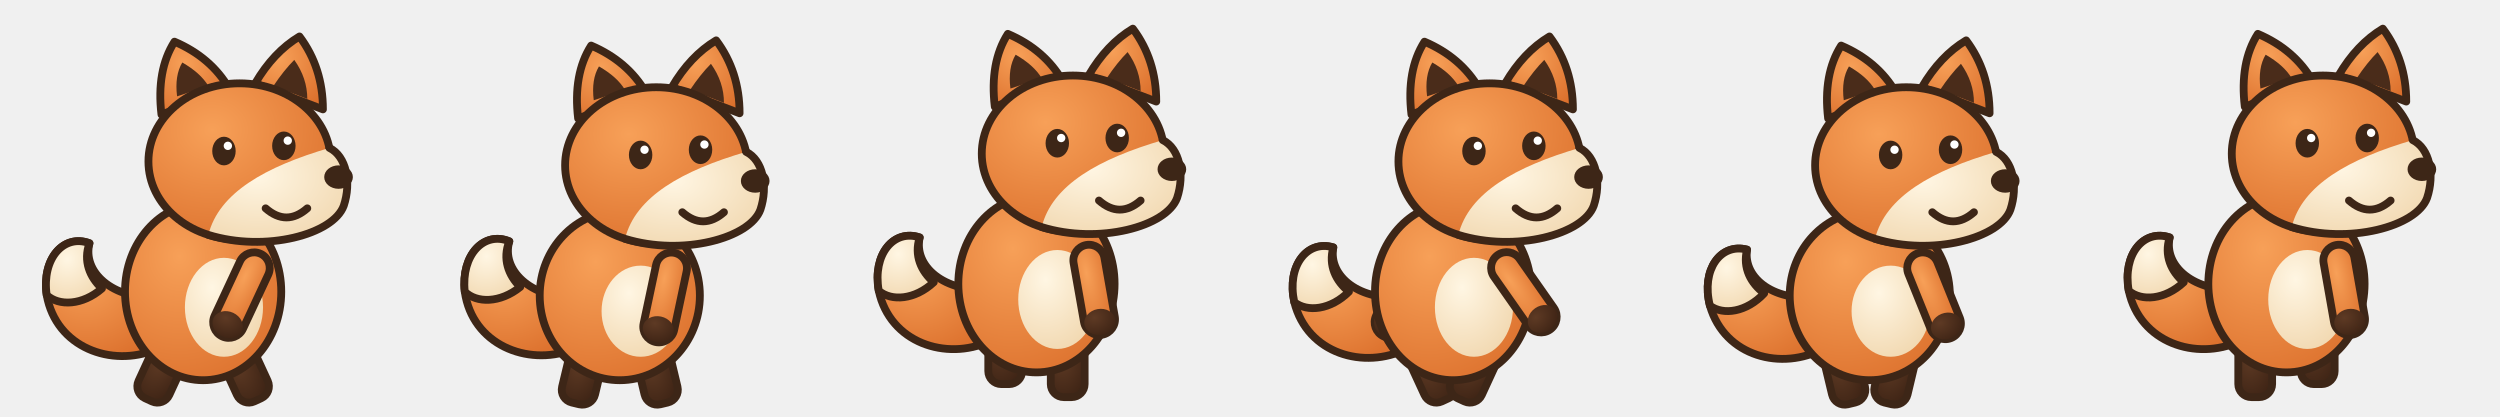
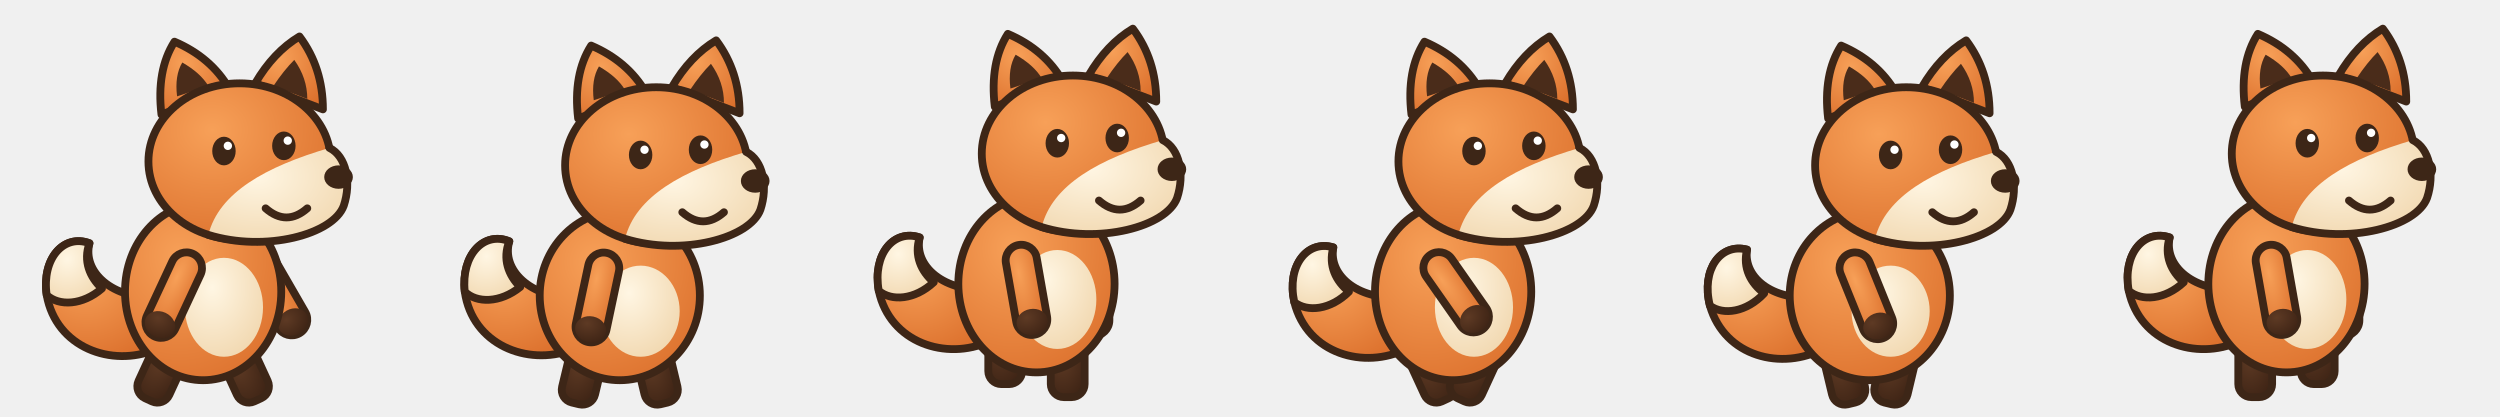
<svg xmlns="http://www.w3.org/2000/svg" width="960" height="160" viewBox="0 0 960 160">
  <defs>
    <radialGradient id="fur" cx="0.35" cy="0.3" r="0.9">
      <stop offset="0" stop-color="#F7A058" />
      <stop offset="1" stop-color="#D96B28" />
    </radialGradient>
    <radialGradient id="cream" cx="0.35" cy="0.3" r="0.9">
      <stop offset="0" stop-color="#FFF6E3" />
      <stop offset="1" stop-color="#EFD3A8" />
    </radialGradient>
    <radialGradient id="dark" cx="0.35" cy="0.3" r="0.9">
      <stop offset="0" stop-color="#5E3A24" />
      <stop offset="1" stop-color="#3A2113" />
    </radialGradient>
    <radialGradient id="tomato" cx="0.35" cy="0.3" r="0.9">
      <stop offset="0" stop-color="#F26B55" />
      <stop offset="1" stop-color="#C92F22" />
    </radialGradient>
  </defs>
  <g transform="translate(0 0)">
    <g transform="translate(0 -0.0) rotate(0.0 80.0 157.0)" stroke="#3D2617" stroke-width="3" stroke-linejoin="round" stroke-linecap="round">
      <g transform="rotate(4.0 56 128)">
        <path d="M60 134 C44 142 22 136 17 116 C14 102 22 92 32 95 C30 106 42 116 60 114 Z" fill="url(#fur)" />
        <path d="M17 116 C14 102 22 92 32 95 C30 102 33 108 38 112 C31 119 22 120 17 116 Z" fill="url(#cream)" />
      </g>
      <g transform="translate(0 -0.0) rotate(24.75 66.0 134.0)">
        <rect x="59.5" y="134.0" width="13" height="21.5" rx="5" fill="url(#dark)" />
      </g>
      <g transform="translate(0 -0.0) rotate(-24.75 90.0 134.0)">
        <rect x="83.5" y="134.0" width="13" height="21.5" rx="5" fill="url(#dark)" />
      </g>
-       <g transform="rotate(-30.0 64.0 102.0)">
-         <rect x="58.0" y="97.0" width="12" height="35.0" rx="6" fill="url(#fur)" />
-         <ellipse cx="64.0" cy="127.0" rx="6" ry="5" fill="url(#dark)" stroke="none" />
-       </g>
-       <ellipse cx="78" cy="112.0" rx="30.0" ry="34.0" fill="url(#fur)" />
-       <ellipse cx="86" cy="118.0" rx="15" ry="19.0" fill="url(#cream)" stroke="none" />
-       <g transform="translate(0 0.0) rotate(0.0 84 90)">
-         <path d="M62 44 Q60 27 67 16 Q81 22 88 34 Z" fill="url(#fur)" />
-         <path d="M68 37 Q67 29 70 24 Q77 28 80 33 Z" fill="#4A2C1A" stroke="none" />
-         <path d="M98 32 Q105 20 115 14 Q124 26 124 42 Z" fill="url(#fur)" />
-         <path d="M105 33 Q109 27 113 23 Q118 30 118 38 Z" fill="#4A2C1A" stroke="none" />
-         <ellipse cx="92" cy="62" rx="35" ry="30" fill="url(#fur)" />
-         <path d="M126.5 56.8 C133 60 135 70 132 79 C128 90 102 97 80 90.2 C84 74 102 64 126.5 56.8 Z" fill="url(#cream)" stroke="none" />
-         <path d="M126.5 56.8 C133 60 135 70 132 79 C128 90 102 97 80 90.2" fill="none" />
-         <ellipse cx="130" cy="68" rx="5.5" ry="4.5" fill="#3D2617" stroke="none" />
-         <ellipse cx="86.0" cy="58.0" rx="4.5" ry="5.5" fill="#3D2617" stroke="none" />
-         <circle cx="87.5" cy="56.0" r="1.6" fill="#FFFFFF" stroke="none" />
-         <ellipse cx="109.0" cy="56.0" rx="4.5" ry="5.5" fill="#3D2617" stroke="none" />
-         <circle cx="110.5" cy="54.0" r="1.6" fill="#FFFFFF" stroke="none" />
-         <path d="M102 80 q8 7 16 0" fill="none" />
-       </g>
-       <g transform="rotate(25.0 98.0 102.0)">
-         <rect x="92.0" y="97.0" width="12" height="35.0" rx="6" fill="url(#fur)" />
-         <ellipse cx="98.0" cy="127.0" rx="6" ry="5" fill="url(#dark)" stroke="none" />
+       <g transform="rotate(-30.0 100.0 102.0)">
+         <rect x="94.0" y="97.0" width="12" height="35.0" rx="6" fill="url(#fur)" />
+         <ellipse cx="100.0" cy="127.0" rx="6" ry="5" fill="url(#dark)" stroke="none" />
+       </g>
+       <ellipse cx="78" cy="112.0" rx="30.0" ry="34.0" fill="url(#fur)" />
+       <ellipse cx="86" cy="118.0" rx="15" ry="19.0" fill="url(#cream)" stroke="none" />
+       <g transform="translate(0 0.0) rotate(0.0 84 90)">
+         <path d="M62 44 Q60 27 67 16 Q81 22 88 34 Z" fill="url(#fur)" />
+         <path d="M68 37 Q67 29 70 24 Q77 28 80 33 Z" fill="#4A2C1A" stroke="none" />
+         <path d="M98 32 Q105 20 115 14 Q124 26 124 42 Z" fill="url(#fur)" />
+         <path d="M105 33 Q109 27 113 23 Q118 30 118 38 Z" fill="#4A2C1A" stroke="none" />
+         <ellipse cx="92" cy="62" rx="35" ry="30" fill="url(#fur)" />
+         <path d="M126.5 56.8 C133 60 135 70 132 79 C128 90 102 97 80 90.2 C84 74 102 64 126.5 56.8 Z" fill="url(#cream)" stroke="none" />
+         <path d="M126.5 56.8 C133 60 135 70 132 79 C128 90 102 97 80 90.2" fill="none" />
+         <ellipse cx="130" cy="68" rx="5.5" ry="4.5" fill="#3D2617" stroke="none" />
+         <ellipse cx="86.0" cy="58.0" rx="4.5" ry="5.5" fill="#3D2617" stroke="none" />
+         <circle cx="87.5" cy="56.0" r="1.6" fill="#FFFFFF" stroke="none" />
+         <ellipse cx="109.0" cy="56.0" rx="4.5" ry="5.5" fill="#3D2617" stroke="none" />
+         <circle cx="110.5" cy="54.0" r="1.6" fill="#FFFFFF" stroke="none" />
+         <path d="M102 80 q8 7 16 0" fill="none" />
+       </g>
+       <g transform="rotate(25.0 72.0 102.0)">
+         <rect x="66.0" y="97.0" width="12" height="35.0" rx="6" fill="url(#fur)" />
+         <ellipse cx="72.0" cy="127.0" rx="6" ry="5" fill="url(#dark)" stroke="none" />
      </g>
    </g>
  </g>
  <g transform="translate(160 0)">
    <g transform="translate(0 -0.0) rotate(0.0 80.0 157.0)" stroke="#3D2617" stroke-width="3" stroke-linejoin="round" stroke-linecap="round">
      <g transform="rotate(6.0 56 128)">
        <path d="M60 134 C44 142 22 136 17 116 C14 102 22 92 32 95 C30 106 42 116 60 114 Z" fill="url(#fur)" />
        <path d="M17 116 C14 102 22 92 32 95 C30 102 33 108 38 112 C31 119 22 120 17 116 Z" fill="url(#cream)" />
      </g>
      <g transform="translate(0 -0.0) rotate(13.45 66.0 134.0)">
        <rect x="59.5" y="134.0" width="13" height="21.5" rx="5" fill="url(#dark)" />
      </g>
      <g transform="translate(0 -0.0) rotate(-13.45 90.0 134.0)">
        <rect x="83.5" y="134.0" width="13" height="21.5" rx="5" fill="url(#dark)" />
      </g>
-       <g transform="rotate(10.0 64.0 102.0)">
-         <rect x="58.0" y="97.0" width="12" height="35.0" rx="6" fill="url(#fur)" />
-         <ellipse cx="64.0" cy="127.0" rx="6" ry="5" fill="url(#dark)" stroke="none" />
+       <g transform="rotate(10.0 100.0 102.0)">
+         <rect x="94.0" y="97.0" width="12" height="35.0" rx="6" fill="url(#fur)" />
+         <ellipse cx="100.0" cy="127.0" rx="6" ry="5" fill="url(#dark)" stroke="none" />
      </g>
      <ellipse cx="78" cy="113.5" rx="30.75" ry="32.5" fill="url(#fur)" />
      <ellipse cx="86" cy="119.5" rx="15" ry="17.5" fill="url(#cream)" stroke="none" />
      <g transform="translate(0 1.5) rotate(0.0 84 90)">
        <path d="M62 44 Q60 27 67 16 Q81 22 88 34 Z" fill="url(#fur)" />
        <path d="M68 37 Q67 29 70 24 Q77 28 80 33 Z" fill="#4A2C1A" stroke="none" />
        <path d="M98 32 Q105 20 115 14 Q124 26 124 42 Z" fill="url(#fur)" />
        <path d="M105 33 Q109 27 113 23 Q118 30 118 38 Z" fill="#4A2C1A" stroke="none" />
        <ellipse cx="92" cy="62" rx="35" ry="30" fill="url(#fur)" />
        <path d="M126.5 56.8 C133 60 135 70 132 79 C128 90 102 97 80 90.2 C84 74 102 64 126.5 56.8 Z" fill="url(#cream)" stroke="none" />
        <path d="M126.5 56.8 C133 60 135 70 132 79 C128 90 102 97 80 90.2" fill="none" />
        <ellipse cx="130" cy="68" rx="5.5" ry="4.5" fill="#3D2617" stroke="none" />
        <ellipse cx="86.0" cy="58.0" rx="4.5" ry="5.5" fill="#3D2617" stroke="none" />
        <circle cx="87.5" cy="56.0" r="1.6" fill="#FFFFFF" stroke="none" />
        <ellipse cx="109.0" cy="56.0" rx="4.5" ry="5.5" fill="#3D2617" stroke="none" />
        <circle cx="110.5" cy="54.0" r="1.6" fill="#FFFFFF" stroke="none" />
        <path d="M102 80 q8 7 16 0" fill="none" />
      </g>
-       <g transform="rotate(12.0 98.0 102.0)">
-         <rect x="92.0" y="97.0" width="12" height="35.0" rx="6" fill="url(#fur)" />
-         <ellipse cx="98.0" cy="127.0" rx="6" ry="5" fill="url(#dark)" stroke="none" />
+       <g transform="rotate(12.0 72.0 102.0)">
+         <rect x="66.0" y="97.0" width="12" height="35.0" rx="6" fill="url(#fur)" />
+         <ellipse cx="72.0" cy="127.0" rx="6" ry="5" fill="url(#dark)" stroke="none" />
      </g>
    </g>
  </g>
  <g transform="translate(320 0)">
    <g transform="translate(0 -3.0) rotate(0.0 80.0 157.0)" stroke="#3D2617" stroke-width="3" stroke-linejoin="round" stroke-linecap="round">
      <g transform="rotate(2.0 56 128)">
        <path d="M60 134 C44 142 22 136 17 116 C14 102 22 92 32 95 C30 106 42 116 60 114 Z" fill="url(#fur)" />
        <path d="M17 116 C14 102 22 92 32 95 C30 102 33 108 38 112 C31 119 22 120 17 116 Z" fill="url(#cream)" />
      </g>
      <g transform="translate(0 -5.0) rotate(-0.0 66.0 134.0)">
        <rect x="59.5" y="134.0" width="13" height="21.5" rx="5" fill="url(#dark)" />
      </g>
      <g transform="translate(0 -0.0) rotate(-0.0 90.0 134.0)">
        <rect x="83.5" y="134.0" width="13" height="21.5" rx="5" fill="url(#dark)" />
      </g>
-       <g transform="rotate(-0.0 64.0 102.0)">
-         <rect x="58.0" y="97.0" width="12" height="35.0" rx="6" fill="url(#fur)" />
-         <ellipse cx="64.0" cy="127.0" rx="6" ry="5" fill="url(#dark)" stroke="none" />
-       </g>
-       <ellipse cx="78" cy="112.0" rx="30.0" ry="34.0" fill="url(#fur)" />
-       <ellipse cx="86" cy="118.0" rx="15" ry="19.0" fill="url(#cream)" stroke="none" />
-       <g transform="translate(0 0.0) rotate(0.0 84 90)">
-         <path d="M62 44 Q60 27 67 16 Q81 22 88 34 Z" fill="url(#fur)" />
-         <path d="M68 37 Q67 29 70 24 Q77 28 80 33 Z" fill="#4A2C1A" stroke="none" />
-         <path d="M98 32 Q105 20 115 14 Q124 26 124 42 Z" fill="url(#fur)" />
-         <path d="M105 33 Q109 27 113 23 Q118 30 118 38 Z" fill="#4A2C1A" stroke="none" />
-         <ellipse cx="92" cy="62" rx="35" ry="30" fill="url(#fur)" />
-         <path d="M126.5 56.8 C133 60 135 70 132 79 C128 90 102 97 80 90.2 C84 74 102 64 126.5 56.8 Z" fill="url(#cream)" stroke="none" />
-         <path d="M126.5 56.8 C133 60 135 70 132 79 C128 90 102 97 80 90.2" fill="none" />
-         <ellipse cx="130" cy="68" rx="5.5" ry="4.5" fill="#3D2617" stroke="none" />
-         <ellipse cx="86.0" cy="58.0" rx="4.5" ry="5.5" fill="#3D2617" stroke="none" />
-         <circle cx="87.5" cy="56.0" r="1.6" fill="#FFFFFF" stroke="none" />
-         <ellipse cx="109.0" cy="56.0" rx="4.5" ry="5.5" fill="#3D2617" stroke="none" />
-         <circle cx="110.5" cy="54.0" r="1.6" fill="#FFFFFF" stroke="none" />
-         <path d="M102 80 q8 7 16 0" fill="none" />
-       </g>
-       <g transform="rotate(-10.0 98.0 102.0)">
-         <rect x="92.0" y="97.0" width="12" height="35.0" rx="6" fill="url(#fur)" />
-         <ellipse cx="98.0" cy="127.0" rx="6" ry="5" fill="url(#dark)" stroke="none" />
+       <g transform="rotate(-0.0 100.0 102.0)">
+         <rect x="94.0" y="97.0" width="12" height="35.0" rx="6" fill="url(#fur)" />
+         <ellipse cx="100.0" cy="127.0" rx="6" ry="5" fill="url(#dark)" stroke="none" />
+       </g>
+       <ellipse cx="78" cy="112.0" rx="30.0" ry="34.0" fill="url(#fur)" />
+       <ellipse cx="86" cy="118.0" rx="15" ry="19.0" fill="url(#cream)" stroke="none" />
+       <g transform="translate(0 0.0) rotate(0.0 84 90)">
+         <path d="M62 44 Q60 27 67 16 Q81 22 88 34 Z" fill="url(#fur)" />
+         <path d="M68 37 Q67 29 70 24 Q77 28 80 33 Z" fill="#4A2C1A" stroke="none" />
+         <path d="M98 32 Q105 20 115 14 Q124 26 124 42 Z" fill="url(#fur)" />
+         <path d="M105 33 Q109 27 113 23 Q118 30 118 38 Z" fill="#4A2C1A" stroke="none" />
+         <ellipse cx="92" cy="62" rx="35" ry="30" fill="url(#fur)" />
+         <path d="M126.5 56.8 C133 60 135 70 132 79 C128 90 102 97 80 90.2 C84 74 102 64 126.5 56.8 Z" fill="url(#cream)" stroke="none" />
+         <path d="M126.5 56.8 C133 60 135 70 132 79 C128 90 102 97 80 90.2" fill="none" />
+         <ellipse cx="130" cy="68" rx="5.5" ry="4.5" fill="#3D2617" stroke="none" />
+         <ellipse cx="86.0" cy="58.0" rx="4.5" ry="5.5" fill="#3D2617" stroke="none" />
+         <circle cx="87.5" cy="56.0" r="1.6" fill="#FFFFFF" stroke="none" />
+         <ellipse cx="109.0" cy="56.0" rx="4.5" ry="5.5" fill="#3D2617" stroke="none" />
+         <circle cx="110.5" cy="54.0" r="1.6" fill="#FFFFFF" stroke="none" />
+         <path d="M102 80 q8 7 16 0" fill="none" />
+       </g>
+       <g transform="rotate(-10.0 72.0 102.0)">
+         <rect x="66.0" y="97.0" width="12" height="35.0" rx="6" fill="url(#fur)" />
+         <ellipse cx="72.0" cy="127.0" rx="6" ry="5" fill="url(#dark)" stroke="none" />
      </g>
    </g>
  </g>
  <g transform="translate(480 0)">
    <g transform="translate(0 -0.0) rotate(0.0 80.0 157.0)" stroke="#3D2617" stroke-width="3" stroke-linejoin="round" stroke-linecap="round">
      <g transform="rotate(0.0 56 128)">
        <path d="M60 134 C44 142 22 136 17 116 C14 102 22 92 32 95 C30 106 42 116 60 114 Z" fill="url(#fur)" />
        <path d="M17 116 C14 102 22 92 32 95 C30 102 33 108 38 112 C31 119 22 120 17 116 Z" fill="url(#cream)" />
      </g>
      <g transform="translate(0 -0.0) rotate(-24.75 66.0 134.0)">
        <rect x="59.5" y="134.0" width="13" height="21.5" rx="5" fill="url(#dark)" />
      </g>
      <g transform="translate(0 -0.0) rotate(24.75 90.0 134.0)">
        <rect x="83.5" y="134.0" width="13" height="21.5" rx="5" fill="url(#dark)" />
      </g>
-       <g transform="rotate(25.0 64.0 102.0)">
-         <rect x="58.0" y="97.0" width="12" height="35.0" rx="6" fill="url(#fur)" />
-         <ellipse cx="64.0" cy="127.0" rx="6" ry="5" fill="url(#dark)" stroke="none" />
-       </g>
-       <ellipse cx="78" cy="112.0" rx="30.0" ry="34.0" fill="url(#fur)" />
-       <ellipse cx="86" cy="118.0" rx="15" ry="19.0" fill="url(#cream)" stroke="none" />
-       <g transform="translate(0 0.0) rotate(0.0 84 90)">
-         <path d="M62 44 Q60 27 67 16 Q81 22 88 34 Z" fill="url(#fur)" />
-         <path d="M68 37 Q67 29 70 24 Q77 28 80 33 Z" fill="#4A2C1A" stroke="none" />
-         <path d="M98 32 Q105 20 115 14 Q124 26 124 42 Z" fill="url(#fur)" />
-         <path d="M105 33 Q109 27 113 23 Q118 30 118 38 Z" fill="#4A2C1A" stroke="none" />
-         <ellipse cx="92" cy="62" rx="35" ry="30" fill="url(#fur)" />
-         <path d="M126.5 56.8 C133 60 135 70 132 79 C128 90 102 97 80 90.2 C84 74 102 64 126.5 56.8 Z" fill="url(#cream)" stroke="none" />
-         <path d="M126.5 56.8 C133 60 135 70 132 79 C128 90 102 97 80 90.2" fill="none" />
-         <ellipse cx="130" cy="68" rx="5.5" ry="4.5" fill="#3D2617" stroke="none" />
-         <ellipse cx="86.0" cy="58.0" rx="4.5" ry="5.5" fill="#3D2617" stroke="none" />
-         <circle cx="87.5" cy="56.0" r="1.6" fill="#FFFFFF" stroke="none" />
-         <ellipse cx="109.0" cy="56.0" rx="4.5" ry="5.5" fill="#3D2617" stroke="none" />
-         <circle cx="110.5" cy="54.0" r="1.6" fill="#FFFFFF" stroke="none" />
-         <path d="M102 80 q8 7 16 0" fill="none" />
-       </g>
-       <g transform="rotate(-35.0 98.0 102.0)">
-         <rect x="92.0" y="97.0" width="12" height="35.0" rx="6" fill="url(#fur)" />
-         <ellipse cx="98.0" cy="127.0" rx="6" ry="5" fill="url(#dark)" stroke="none" />
+       <g transform="rotate(25.0 100.0 102.0)">
+         <rect x="94.0" y="97.0" width="12" height="35.0" rx="6" fill="url(#fur)" />
+         <ellipse cx="100.0" cy="127.0" rx="6" ry="5" fill="url(#dark)" stroke="none" />
+       </g>
+       <ellipse cx="78" cy="112.0" rx="30.0" ry="34.0" fill="url(#fur)" />
+       <ellipse cx="86" cy="118.0" rx="15" ry="19.0" fill="url(#cream)" stroke="none" />
+       <g transform="translate(0 0.0) rotate(0.0 84 90)">
+         <path d="M62 44 Q60 27 67 16 Q81 22 88 34 Z" fill="url(#fur)" />
+         <path d="M68 37 Q67 29 70 24 Q77 28 80 33 Z" fill="#4A2C1A" stroke="none" />
+         <path d="M98 32 Q105 20 115 14 Q124 26 124 42 Z" fill="url(#fur)" />
+         <path d="M105 33 Q109 27 113 23 Q118 30 118 38 Z" fill="#4A2C1A" stroke="none" />
+         <ellipse cx="92" cy="62" rx="35" ry="30" fill="url(#fur)" />
+         <path d="M126.5 56.8 C133 60 135 70 132 79 C128 90 102 97 80 90.2 C84 74 102 64 126.5 56.8 Z" fill="url(#cream)" stroke="none" />
+         <path d="M126.5 56.8 C133 60 135 70 132 79 C128 90 102 97 80 90.2" fill="none" />
+         <ellipse cx="130" cy="68" rx="5.5" ry="4.5" fill="#3D2617" stroke="none" />
+         <ellipse cx="86.0" cy="58.0" rx="4.5" ry="5.5" fill="#3D2617" stroke="none" />
+         <circle cx="87.5" cy="56.0" r="1.6" fill="#FFFFFF" stroke="none" />
+         <ellipse cx="109.0" cy="56.0" rx="4.5" ry="5.5" fill="#3D2617" stroke="none" />
+         <circle cx="110.5" cy="54.0" r="1.6" fill="#FFFFFF" stroke="none" />
+         <path d="M102 80 q8 7 16 0" fill="none" />
+       </g>
+       <g transform="rotate(-35.0 72.0 102.0)">
+         <rect x="66.0" y="97.0" width="12" height="35.0" rx="6" fill="url(#fur)" />
+         <ellipse cx="72.0" cy="127.0" rx="6" ry="5" fill="url(#dark)" stroke="none" />
      </g>
    </g>
  </g>
  <g transform="translate(640 0)">
    <g transform="translate(0 -0.0) rotate(0.0 80.0 157.0)" stroke="#3D2617" stroke-width="3" stroke-linejoin="round" stroke-linecap="round">
      <g transform="rotate(-2.0 56 128)">
        <path d="M60 134 C44 142 22 136 17 116 C14 102 22 92 32 95 C30 106 42 116 60 114 Z" fill="url(#fur)" />
        <path d="M17 116 C14 102 22 92 32 95 C30 102 33 108 38 112 C31 119 22 120 17 116 Z" fill="url(#cream)" />
      </g>
      <g transform="translate(0 -0.0) rotate(-13.45 66.0 134.0)">
        <rect x="59.5" y="134.0" width="13" height="21.5" rx="5" fill="url(#dark)" />
      </g>
      <g transform="translate(0 -0.0) rotate(13.45 90.0 134.0)">
        <rect x="83.5" y="134.0" width="13" height="21.5" rx="5" fill="url(#dark)" />
      </g>
-       <g transform="rotate(10.0 64.0 102.0)">
-         <rect x="58.0" y="97.0" width="12" height="35.0" rx="6" fill="url(#fur)" />
-         <ellipse cx="64.0" cy="127.0" rx="6" ry="5" fill="url(#dark)" stroke="none" />
+       <g transform="rotate(10.0 100.0 102.0)">
+         <rect x="94.0" y="97.0" width="12" height="35.0" rx="6" fill="url(#fur)" />
+         <ellipse cx="100.0" cy="127.0" rx="6" ry="5" fill="url(#dark)" stroke="none" />
      </g>
      <ellipse cx="78" cy="113.5" rx="30.75" ry="32.5" fill="url(#fur)" />
      <ellipse cx="86" cy="119.5" rx="15" ry="17.5" fill="url(#cream)" stroke="none" />
      <g transform="translate(0 1.5) rotate(0.0 84 90)">
        <path d="M62 44 Q60 27 67 16 Q81 22 88 34 Z" fill="url(#fur)" />
        <path d="M68 37 Q67 29 70 24 Q77 28 80 33 Z" fill="#4A2C1A" stroke="none" />
        <path d="M98 32 Q105 20 115 14 Q124 26 124 42 Z" fill="url(#fur)" />
        <path d="M105 33 Q109 27 113 23 Q118 30 118 38 Z" fill="#4A2C1A" stroke="none" />
        <ellipse cx="92" cy="62" rx="35" ry="30" fill="url(#fur)" />
        <path d="M126.5 56.8 C133 60 135 70 132 79 C128 90 102 97 80 90.2 C84 74 102 64 126.5 56.8 Z" fill="url(#cream)" stroke="none" />
        <path d="M126.5 56.8 C133 60 135 70 132 79 C128 90 102 97 80 90.2" fill="none" />
        <ellipse cx="130" cy="68" rx="5.5" ry="4.5" fill="#3D2617" stroke="none" />
        <ellipse cx="86.0" cy="58.0" rx="4.5" ry="5.5" fill="#3D2617" stroke="none" />
        <circle cx="87.5" cy="56.0" r="1.6" fill="#FFFFFF" stroke="none" />
        <ellipse cx="109.0" cy="56.0" rx="4.5" ry="5.5" fill="#3D2617" stroke="none" />
        <circle cx="110.5" cy="54.0" r="1.6" fill="#FFFFFF" stroke="none" />
        <path d="M102 80 q8 7 16 0" fill="none" />
      </g>
-       <g transform="rotate(-22.0 98.0 102.0)">
-         <rect x="92.0" y="97.0" width="12" height="35.0" rx="6" fill="url(#fur)" />
-         <ellipse cx="98.0" cy="127.0" rx="6" ry="5" fill="url(#dark)" stroke="none" />
+       <g transform="rotate(-22.0 72.0 102.0)">
+         <rect x="66.0" y="97.0" width="12" height="35.0" rx="6" fill="url(#fur)" />
+         <ellipse cx="72.0" cy="127.0" rx="6" ry="5" fill="url(#dark)" stroke="none" />
      </g>
    </g>
  </g>
  <g transform="translate(800 0)">
    <g transform="translate(0 -3.0) rotate(0.0 80.0 157.0)" stroke="#3D2617" stroke-width="3" stroke-linejoin="round" stroke-linecap="round">
      <g transform="rotate(2.0 56 128)">
        <path d="M60 134 C44 142 22 136 17 116 C14 102 22 92 32 95 C30 106 42 116 60 114 Z" fill="url(#fur)" />
        <path d="M17 116 C14 102 22 92 32 95 C30 102 33 108 38 112 C31 119 22 120 17 116 Z" fill="url(#cream)" />
      </g>
      <g transform="translate(0 -0.0) rotate(-0.0 66.0 134.0)">
        <rect x="59.5" y="134.0" width="13" height="21.5" rx="5" fill="url(#dark)" />
      </g>
      <g transform="translate(0 -5.0) rotate(-0.0 90.0 134.0)">
        <rect x="83.5" y="134.0" width="13" height="21.5" rx="5" fill="url(#dark)" />
      </g>
-       <g transform="rotate(-0.0 64.0 102.0)">
-         <rect x="58.0" y="97.0" width="12" height="35.0" rx="6" fill="url(#fur)" />
-         <ellipse cx="64.0" cy="127.0" rx="6" ry="5" fill="url(#dark)" stroke="none" />
-       </g>
-       <ellipse cx="78" cy="112.0" rx="30.0" ry="34.0" fill="url(#fur)" />
-       <ellipse cx="86" cy="118.0" rx="15" ry="19.0" fill="url(#cream)" stroke="none" />
-       <g transform="translate(0 0.0) rotate(0.0 84 90)">
-         <path d="M62 44 Q60 27 67 16 Q81 22 88 34 Z" fill="url(#fur)" />
-         <path d="M68 37 Q67 29 70 24 Q77 28 80 33 Z" fill="#4A2C1A" stroke="none" />
-         <path d="M98 32 Q105 20 115 14 Q124 26 124 42 Z" fill="url(#fur)" />
-         <path d="M105 33 Q109 27 113 23 Q118 30 118 38 Z" fill="#4A2C1A" stroke="none" />
-         <ellipse cx="92" cy="62" rx="35" ry="30" fill="url(#fur)" />
-         <path d="M126.5 56.8 C133 60 135 70 132 79 C128 90 102 97 80 90.2 C84 74 102 64 126.5 56.8 Z" fill="url(#cream)" stroke="none" />
-         <path d="M126.5 56.8 C133 60 135 70 132 79 C128 90 102 97 80 90.2" fill="none" />
-         <ellipse cx="130" cy="68" rx="5.5" ry="4.5" fill="#3D2617" stroke="none" />
-         <ellipse cx="86.0" cy="58.0" rx="4.5" ry="5.5" fill="#3D2617" stroke="none" />
-         <circle cx="87.5" cy="56.0" r="1.6" fill="#FFFFFF" stroke="none" />
-         <ellipse cx="109.0" cy="56.0" rx="4.5" ry="5.5" fill="#3D2617" stroke="none" />
-         <circle cx="110.5" cy="54.0" r="1.6" fill="#FFFFFF" stroke="none" />
-         <path d="M102 80 q8 7 16 0" fill="none" />
-       </g>
-       <g transform="rotate(-10.0 98.0 102.0)">
-         <rect x="92.0" y="97.0" width="12" height="35.0" rx="6" fill="url(#fur)" />
-         <ellipse cx="98.0" cy="127.0" rx="6" ry="5" fill="url(#dark)" stroke="none" />
+       <g transform="rotate(-0.0 100.0 102.0)">
+         <rect x="94.0" y="97.0" width="12" height="35.0" rx="6" fill="url(#fur)" />
+         <ellipse cx="100.0" cy="127.0" rx="6" ry="5" fill="url(#dark)" stroke="none" />
+       </g>
+       <ellipse cx="78" cy="112.0" rx="30.0" ry="34.0" fill="url(#fur)" />
+       <ellipse cx="86" cy="118.0" rx="15" ry="19.0" fill="url(#cream)" stroke="none" />
+       <g transform="translate(0 0.0) rotate(0.0 84 90)">
+         <path d="M62 44 Q60 27 67 16 Q81 22 88 34 Z" fill="url(#fur)" />
+         <path d="M68 37 Q67 29 70 24 Q77 28 80 33 Z" fill="#4A2C1A" stroke="none" />
+         <path d="M98 32 Q105 20 115 14 Q124 26 124 42 Z" fill="url(#fur)" />
+         <path d="M105 33 Q109 27 113 23 Q118 30 118 38 Z" fill="#4A2C1A" stroke="none" />
+         <ellipse cx="92" cy="62" rx="35" ry="30" fill="url(#fur)" />
+         <path d="M126.5 56.8 C133 60 135 70 132 79 C128 90 102 97 80 90.2 C84 74 102 64 126.5 56.8 Z" fill="url(#cream)" stroke="none" />
+         <path d="M126.5 56.8 C133 60 135 70 132 79 C128 90 102 97 80 90.2" fill="none" />
+         <ellipse cx="130" cy="68" rx="5.5" ry="4.5" fill="#3D2617" stroke="none" />
+         <ellipse cx="86.0" cy="58.0" rx="4.5" ry="5.5" fill="#3D2617" stroke="none" />
+         <circle cx="87.5" cy="56.0" r="1.6" fill="#FFFFFF" stroke="none" />
+         <ellipse cx="109.0" cy="56.0" rx="4.5" ry="5.5" fill="#3D2617" stroke="none" />
+         <circle cx="110.5" cy="54.0" r="1.6" fill="#FFFFFF" stroke="none" />
+         <path d="M102 80 q8 7 16 0" fill="none" />
+       </g>
+       <g transform="rotate(-10.0 72.0 102.0)">
+         <rect x="66.0" y="97.0" width="12" height="35.0" rx="6" fill="url(#fur)" />
+         <ellipse cx="72.0" cy="127.0" rx="6" ry="5" fill="url(#dark)" stroke="none" />
      </g>
    </g>
  </g>
</svg>
